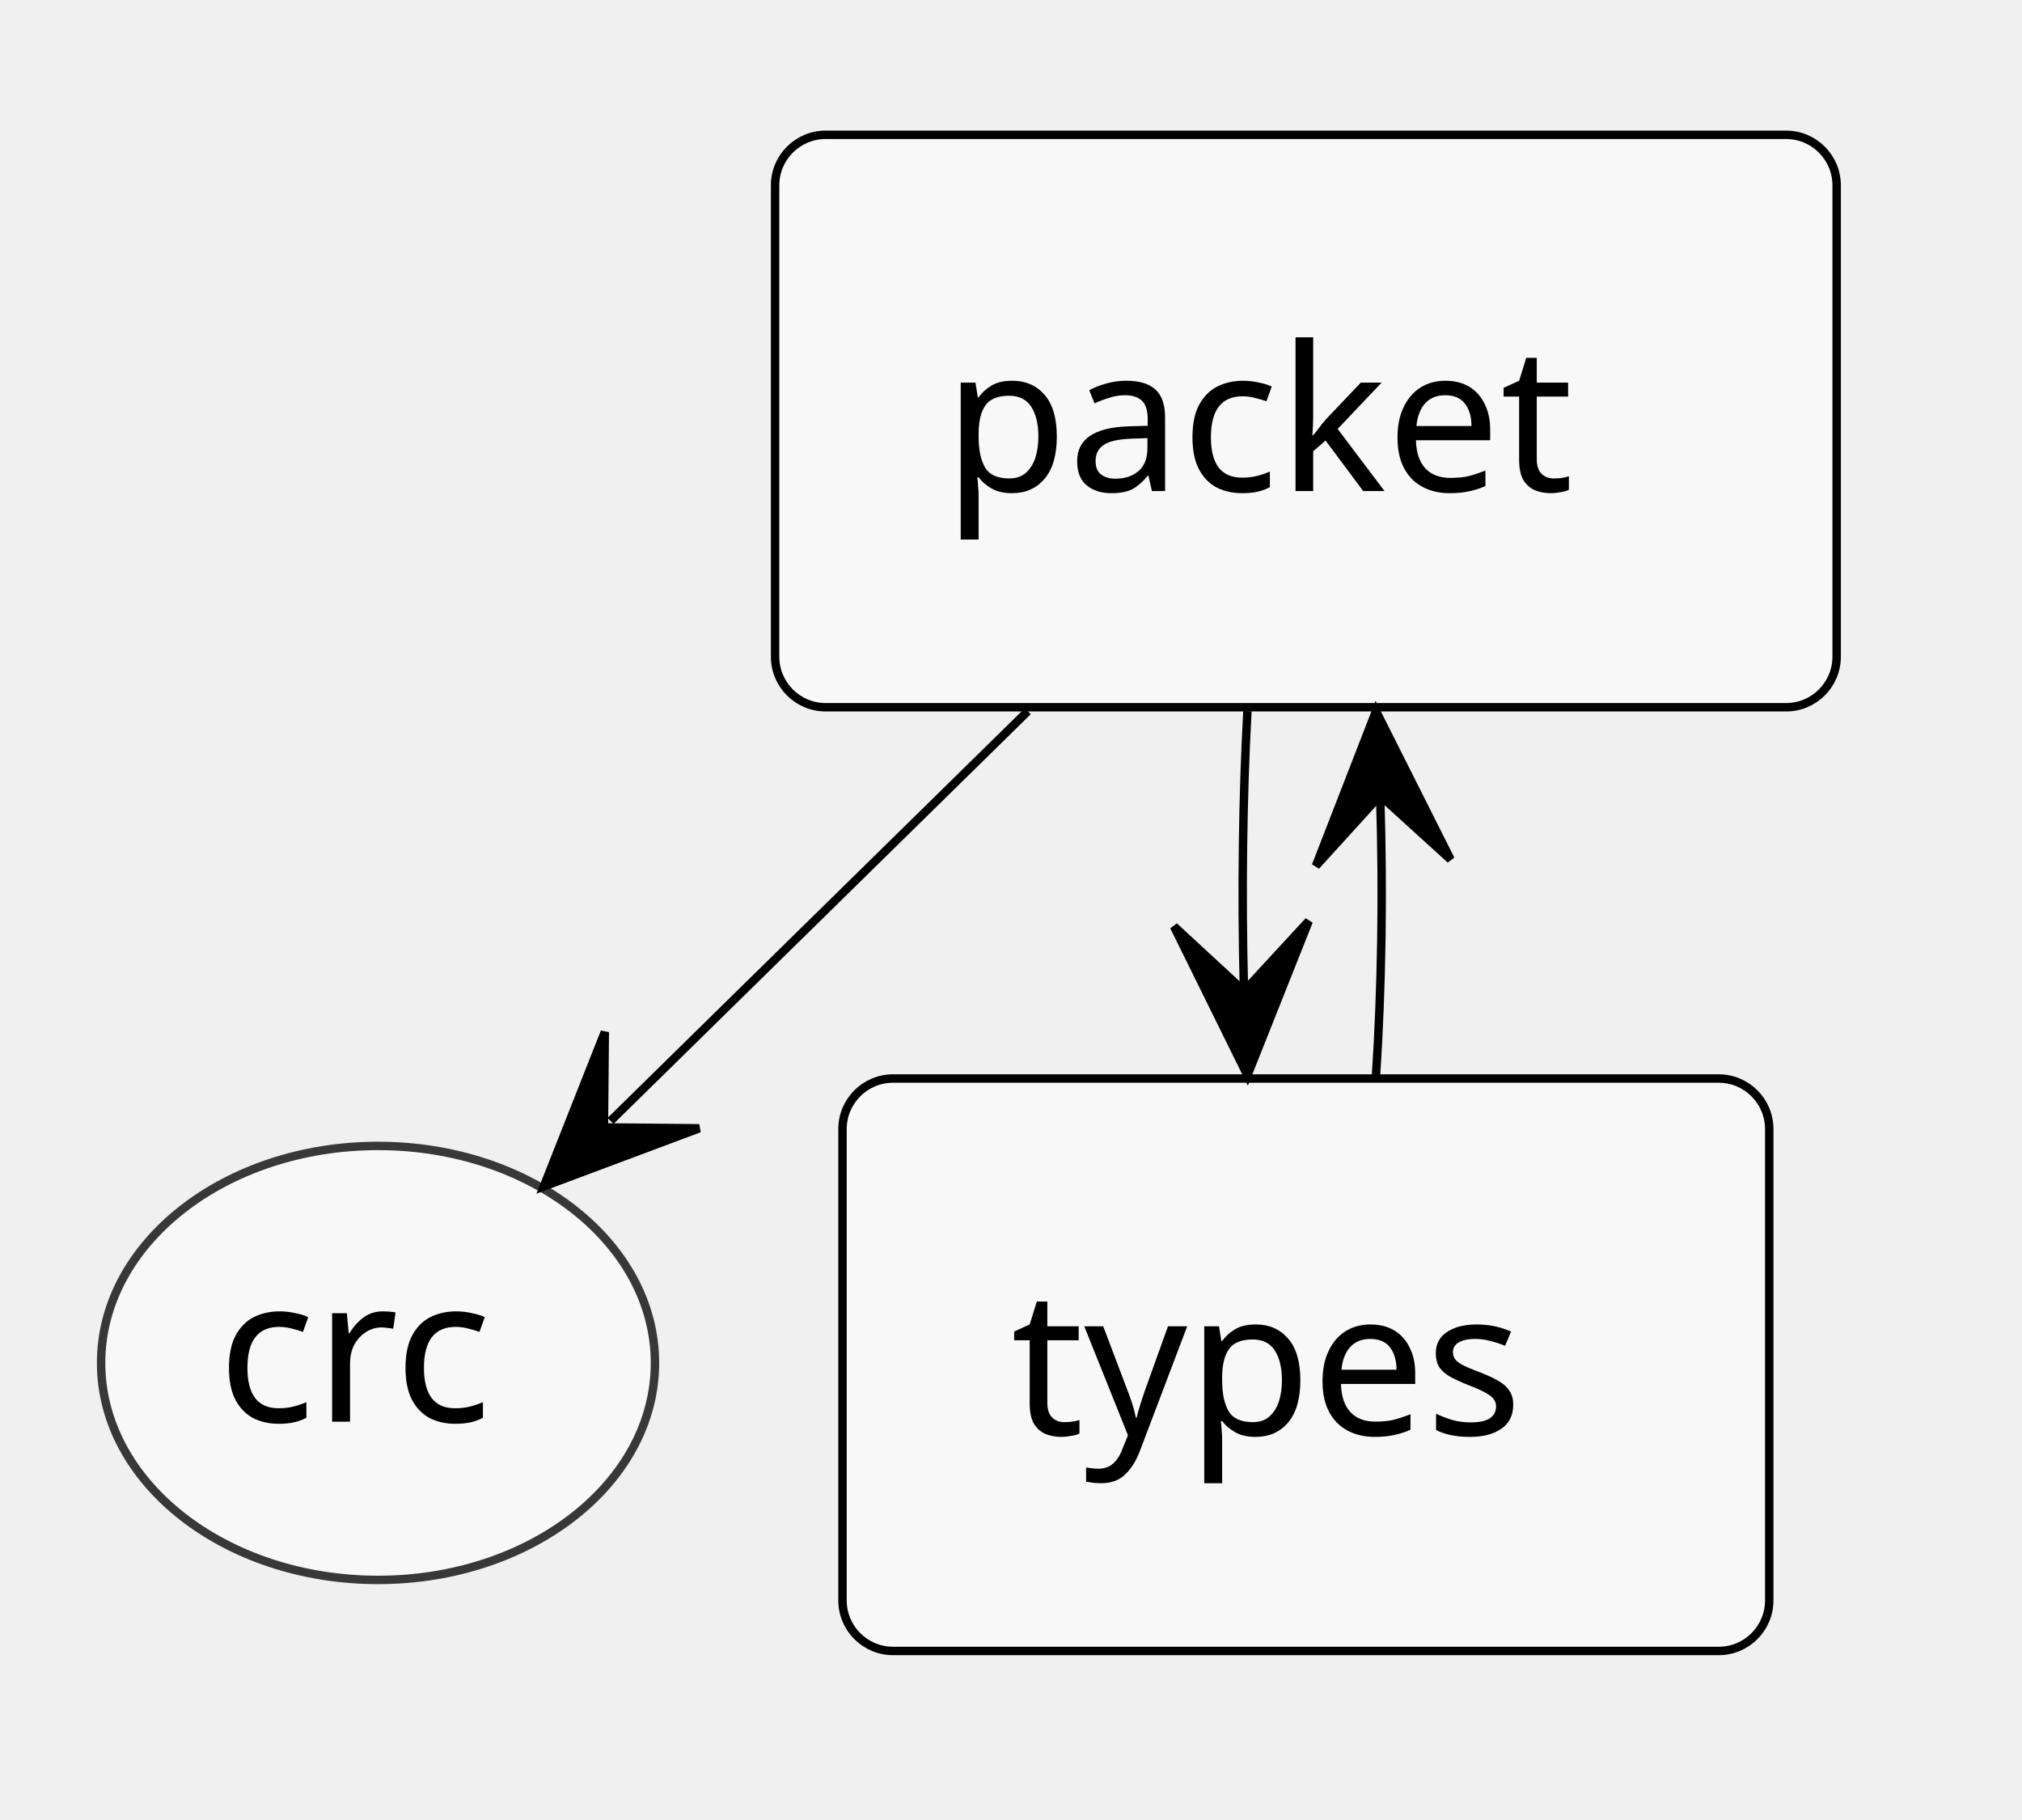
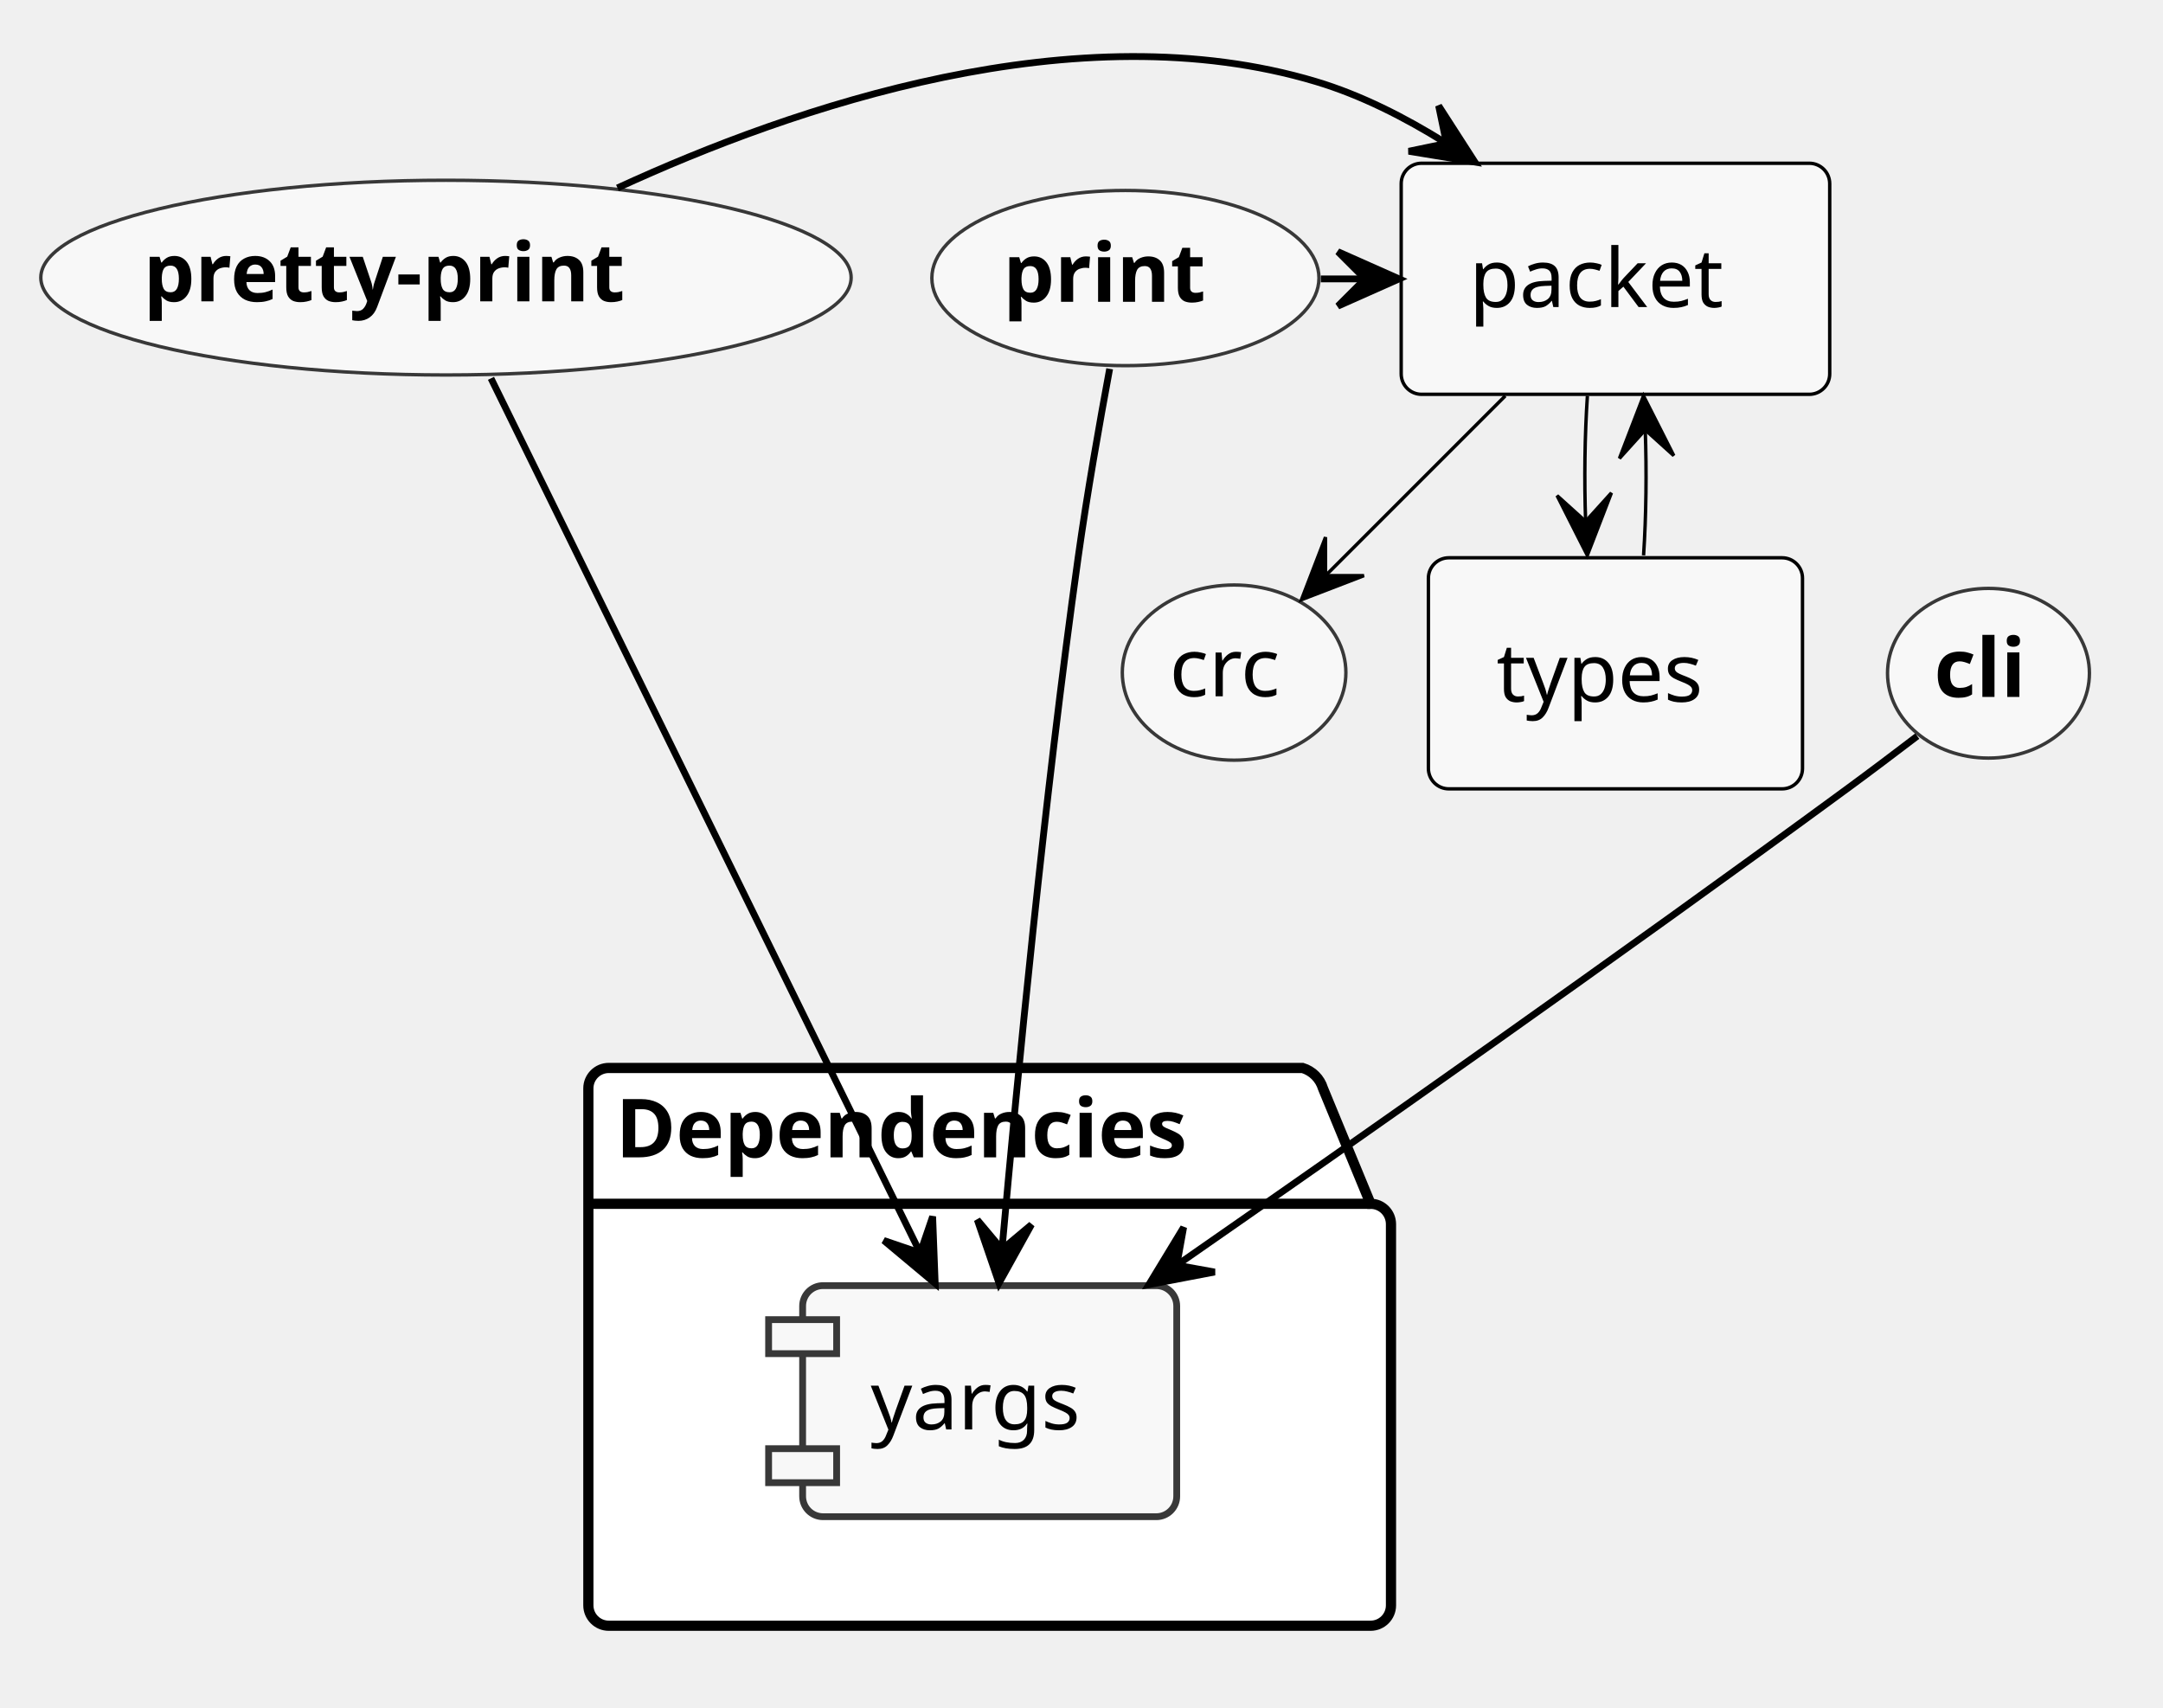
- <svg xmlns="http://www.w3.org/2000/svg" contentScriptType="application/ecmascript" contentStyleType="text/css" height="108px" preserveAspectRatio="none" style="width:120px;height:108px;" version="1.1" viewBox="0 0 120 108" width="120px" zoomAndPan="magnify">
+ <svg xmlns="http://www.w3.org/2000/svg" contentScriptType="application/ecmascript" contentStyleType="text/css" height="251px" preserveAspectRatio="none" style="width:318px;height:251px;" version="1.1" viewBox="0 0 318 251" width="318px" zoomAndPan="magnify">
  <defs />
  <g>
-     <ellipse cx="22.435" cy="80.877" fill="#F8F8F8" rx="16.435" ry="12.877" style="stroke: #383838; stroke-width: 0.5;" />
-     <text fill="#000000" font-family="Tahoma, sans-serif" font-size="12" lengthAdjust="spacingAndGlyphs" textLength="19" x="12.935" y="84.362">crc</text>
-     <rect fill="#F8F8F8" height="33.969" rx="3" ry="3" style="stroke: #000000; stroke-width: 0.5;" width="63" x="46" y="8" />
-     <text fill="#000000" font-family="Tahoma, sans-serif" font-size="12" lengthAdjust="spacingAndGlyphs" textLength="43" x="56" y="29.139">packet</text>
-     <rect fill="#F8F8F8" height="33.969" rx="3" ry="3" style="stroke: #000000; stroke-width: 0.5;" width="55" x="50" y="64" />
-     <text fill="#000000" font-family="Tahoma, sans-serif" font-size="12" lengthAdjust="spacingAndGlyphs" textLength="35" x="60" y="85.139">types</text>
-     <path d="M60.998,42.202 C53.096,49.961 43.742,59.144 36.234,66.516 " fill="none" id="_packet-&gt;crc" style="stroke: #000000; stroke-width: 0.5;" />
-     <polygon fill="#000000" points="32.273,70.404,41.498,66.953,35.841,66.901,35.893,61.245,32.273,70.404" style="stroke: #000000; stroke-width: 0.5;" />
-     <path d="M74.03,42.202 C73.75,47.328 73.68,53.075 73.82,58.512 " fill="none" id="_packet-&gt;_types" style="stroke: #000000; stroke-width: 0.5;" />
-     <polygon fill="#000000" points="74.031,63.81,77.67,54.658,73.832,58.814,69.676,54.976,74.031,63.81" style="stroke: #000000; stroke-width: 0.5;" />
-     <path d="M81.663,63.81 C82,58.685 82.084,52.937 81.916,47.5 " fill="none" id="_types-&gt;_packet" style="stroke: #000000; stroke-width: 0.5;" />
-     <polygon fill="#000000" points="81.663,42.202,78.096,51.382,81.901,47.196,86.087,51.001,81.663,42.202" style="stroke: #000000; stroke-width: 0.5;" />
+     <path d="M89.5,157 L191.5,157 A4.5,4.5 0 0 1 194.5,160 L201.5,176.969 L201.5,176.969 A3,3 0 0 1 204.5,179.969 L204.5,236 A3,3 0 0 1 201.5,239 L89.5,239 A3,3 0 0 1 86.5,236 L86.5,160 A3,3 0 0 1 89.5,157 " fill="#FFFFFF" style="stroke: #000000; stroke-width: 1.5;" />
+     <line style="stroke: #000000; stroke-width: 1.5;" x1="86.5" x2="201.5" y1="176.969" y2="176.969" />
+     <text fill="#000000" font-family="Tahoma, sans-serif" font-size="12" font-weight="bold" lengthAdjust="spacingAndGlyphs" textLength="102" x="90.5" y="170.139">Dependencies</text>
+     <rect fill="#F8F8F8" height="33.969" rx="3" ry="3" style="stroke: #383838; stroke-width: 1.0;" width="55" x="118" y="189" />
+     <rect fill="#F8F8F8" height="5" style="stroke: #383838; stroke-width: 1.0;" width="10" x="113" y="194" />
+     <rect fill="#F8F8F8" height="5" style="stroke: #383838; stroke-width: 1.0;" width="10" x="113" y="212.969" />
+     <text fill="#000000" font-family="Tahoma, sans-serif" font-size="12" lengthAdjust="spacingAndGlyphs" textLength="35" x="128" y="210.139">yargs</text>
+     <ellipse cx="292.341" cy="98.973" fill="#F8F8F8" rx="14.841" ry="12.473" style="stroke: #383838; stroke-width: 0.5;" />
+     <text fill="#000000" font-family="Tahoma, sans-serif" font-size="12" font-weight="bold" lengthAdjust="spacingAndGlyphs" textLength="16" x="284.341" y="102.458">cli</text>
+     <ellipse cx="181.435" cy="98.877" fill="#F8F8F8" rx="16.435" ry="12.877" style="stroke: #383838; stroke-width: 0.5;" />
+     <text fill="#000000" font-family="Tahoma, sans-serif" font-size="12" lengthAdjust="spacingAndGlyphs" textLength="19" x="171.935" y="102.362">crc</text>
+     <rect fill="#F8F8F8" height="33.969" rx="3" ry="3" style="stroke: #000000; stroke-width: 0.5;" width="63" x="206" y="24" />
+     <text fill="#000000" font-family="Tahoma, sans-serif" font-size="12" lengthAdjust="spacingAndGlyphs" textLength="43" x="216" y="45.139">packet</text>
+     <ellipse cx="65.567" cy="40.813" fill="#F8F8F8" rx="59.567" ry="14.313" style="stroke: #383838; stroke-width: 0.5;" />
+     <text fill="#000000" font-family="Tahoma, sans-serif" font-size="12" font-weight="bold" lengthAdjust="spacingAndGlyphs" textLength="89" x="21.067" y="44.298">pretty-print</text>
+     <ellipse cx="165.456" cy="40.877" fill="#F8F8F8" rx="28.456" ry="12.877" style="stroke: #383838; stroke-width: 0.5;" />
+     <text fill="#000000" font-family="Tahoma, sans-serif" font-size="12" font-weight="bold" lengthAdjust="spacingAndGlyphs" textLength="36" x="147.456" y="44.362">print</text>
+     <rect fill="#F8F8F8" height="33.969" rx="3" ry="3" style="stroke: #000000; stroke-width: 0.5;" width="55" x="210" y="82" />
+     <text fill="#000000" font-family="Tahoma, sans-serif" font-size="12" lengthAdjust="spacingAndGlyphs" textLength="35" x="220" y="103.139">types</text>
+     <path d="M281.873,108.215 C278.568,110.737 274.9,113.505 271.5,116 C238.025,140.563 198.885,168.015 173.218,185.85 " fill="none" id="&lt;b&gt;cli&lt;/b&gt;-&gt;yargs" style="stroke: #000000; stroke-width: 1.0;" />
+     <polygon fill="#000000" points="168.902,188.846,178.576,186.999,173.009,185.994,174.014,180.427,168.902,188.846" style="stroke: #000000; stroke-width: 1.0;" />
+     <path d="M221.302,58.198 C212.974,66.526 202.941,76.559 195.032,84.468 " fill="none" id="_packet-&gt;crc" style="stroke: #000000; stroke-width: 0.5;" />
+     <polygon fill="#000000" points="191.337,88.163,200.529,84.627,194.873,84.627,194.873,78.971,191.337,88.163" style="stroke: #000000; stroke-width: 0.5;" />
+     <path d="M233.376,58.198 C232.987,63.951 232.9,70.519 233.114,76.638 " fill="none" id="_packet-&gt;_types" style="stroke: #000000; stroke-width: 0.5;" />
+     <polygon fill="#000000" points="233.365,81.645,236.907,72.455,233.114,76.651,228.917,72.858,233.365,81.645" style="stroke: #000000; stroke-width: 0.5;" />
+     <path d="M241.635,81.645 C242.018,75.876 242.1,69.305 241.88,63.195 " fill="none" id="_types-&gt;_packet" style="stroke: #000000; stroke-width: 0.5;" />
+     <polygon fill="#000000" points="241.624,58.198,238.087,67.39,241.878,63.191,246.077,66.983,241.624,58.198" style="stroke: #000000; stroke-width: 0.5;" />
+     <path d="M90.782,27.63 C116.794,15.649 158.362,1.462 193.5,12 C200.064,13.969 206.554,17.268 212.451,20.951 " fill="none" id="&lt;b&gt;pretty-print&lt;/b&gt;-&gt;_packet" style="stroke: #000000; stroke-width: 1.0;" />
+     <polygon fill="#000000" points="216.837,23.826,211.504,15.546,212.656,21.085,207.117,22.237,216.837,23.826" style="stroke: #000000; stroke-width: 1.0;" />
+     <path d="M72.183,55.617 C86.142,84.059 118.477,149.941 135.148,183.908 " fill="none" id="&lt;b&gt;pretty-print&lt;/b&gt;-&gt;yargs" style="stroke: #000000; stroke-width: 1.0;" />
+     <polygon fill="#000000" points="137.49,188.68,137.115,178.838,135.287,184.191,129.934,182.363,137.49,188.68" style="stroke: #000000; stroke-width: 1.0;" />
+     <path d="M194.188,41 C196.345,41 198.502,41 200.659,41 " fill="none" id="&lt;b&gt;print&lt;/b&gt;-&gt;_packet" style="stroke: #000000; stroke-width: 1.0;" />
+     <polygon fill="#000000" points="205.692,41,196.692,37,200.692,41,196.692,45,205.692,41" style="stroke: #000000; stroke-width: 1.0;" />
+     <path d="M163.139,54.221 C161.668,62.124 159.811,72.645 158.5,82 C153.539,117.388 149.535,158.744 147.339,183.355 " fill="none" id="&lt;b&gt;print&lt;/b&gt;-&gt;yargs" style="stroke: #000000; stroke-width: 1.0;" />
+     <polygon fill="#000000" points="146.873,188.642,151.649,180.029,147.313,183.661,143.68,179.325,146.873,188.642" style="stroke: #000000; stroke-width: 1.0;" />
  </g>
</svg>
